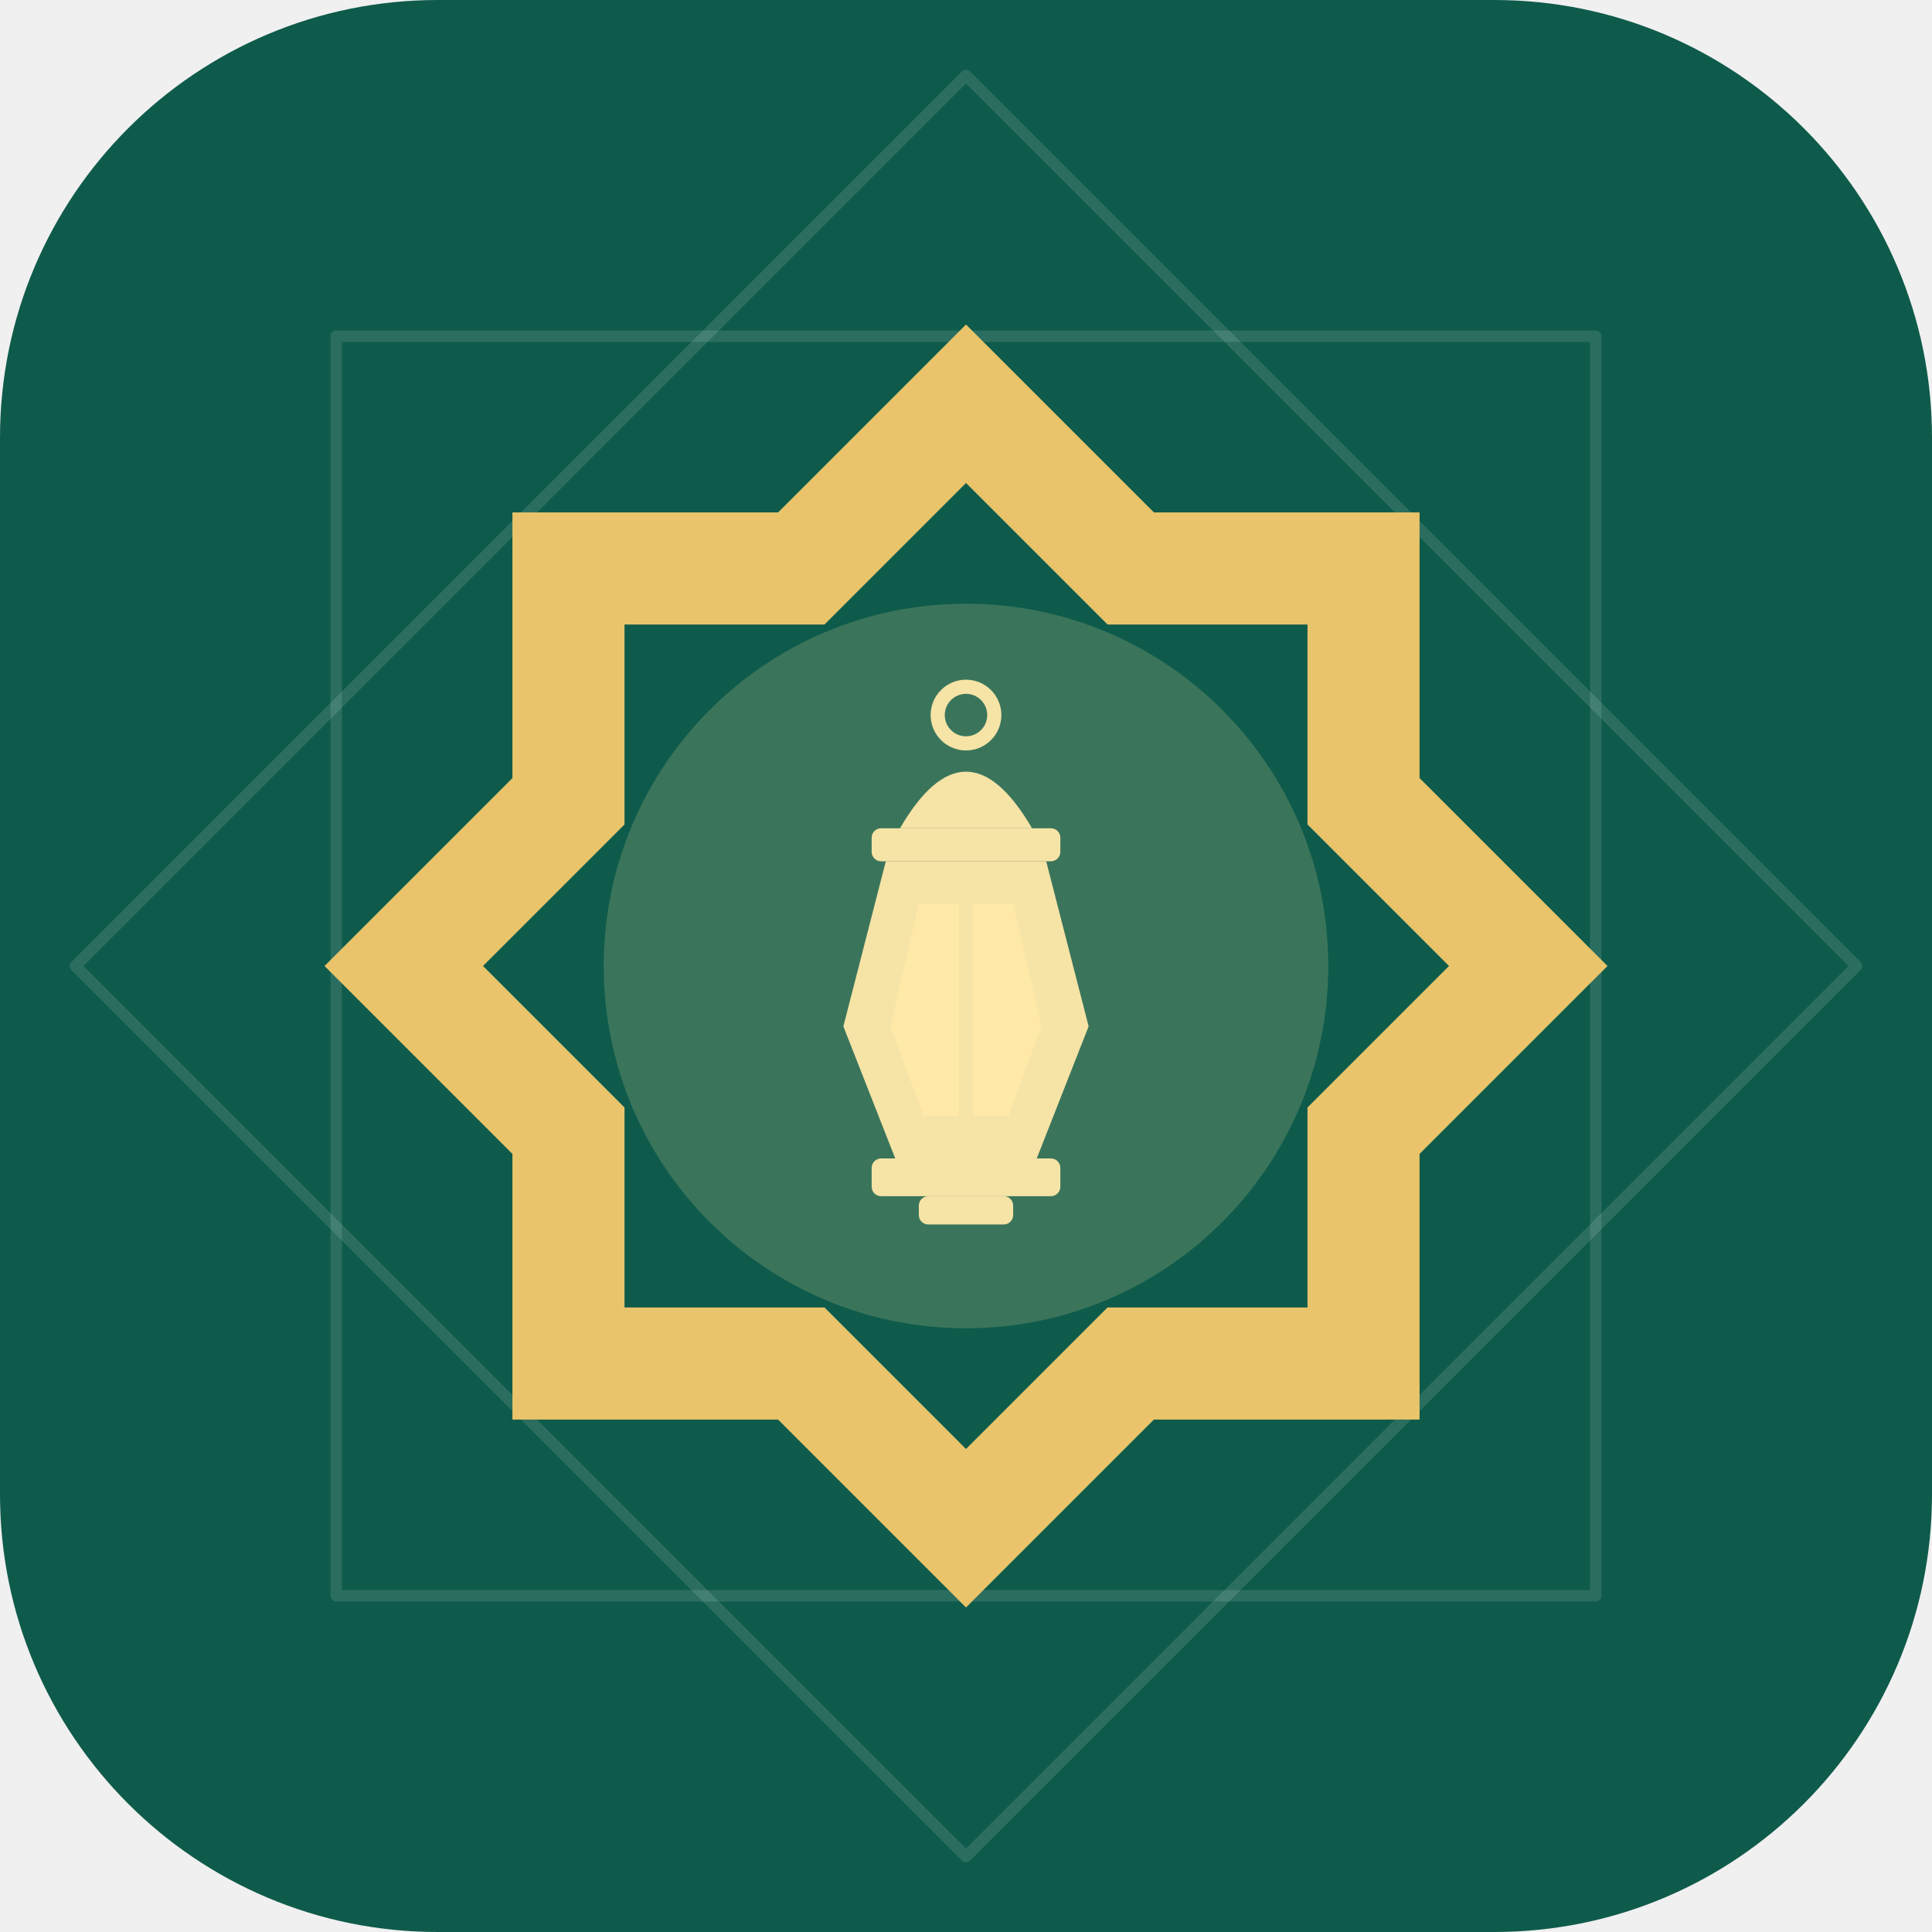
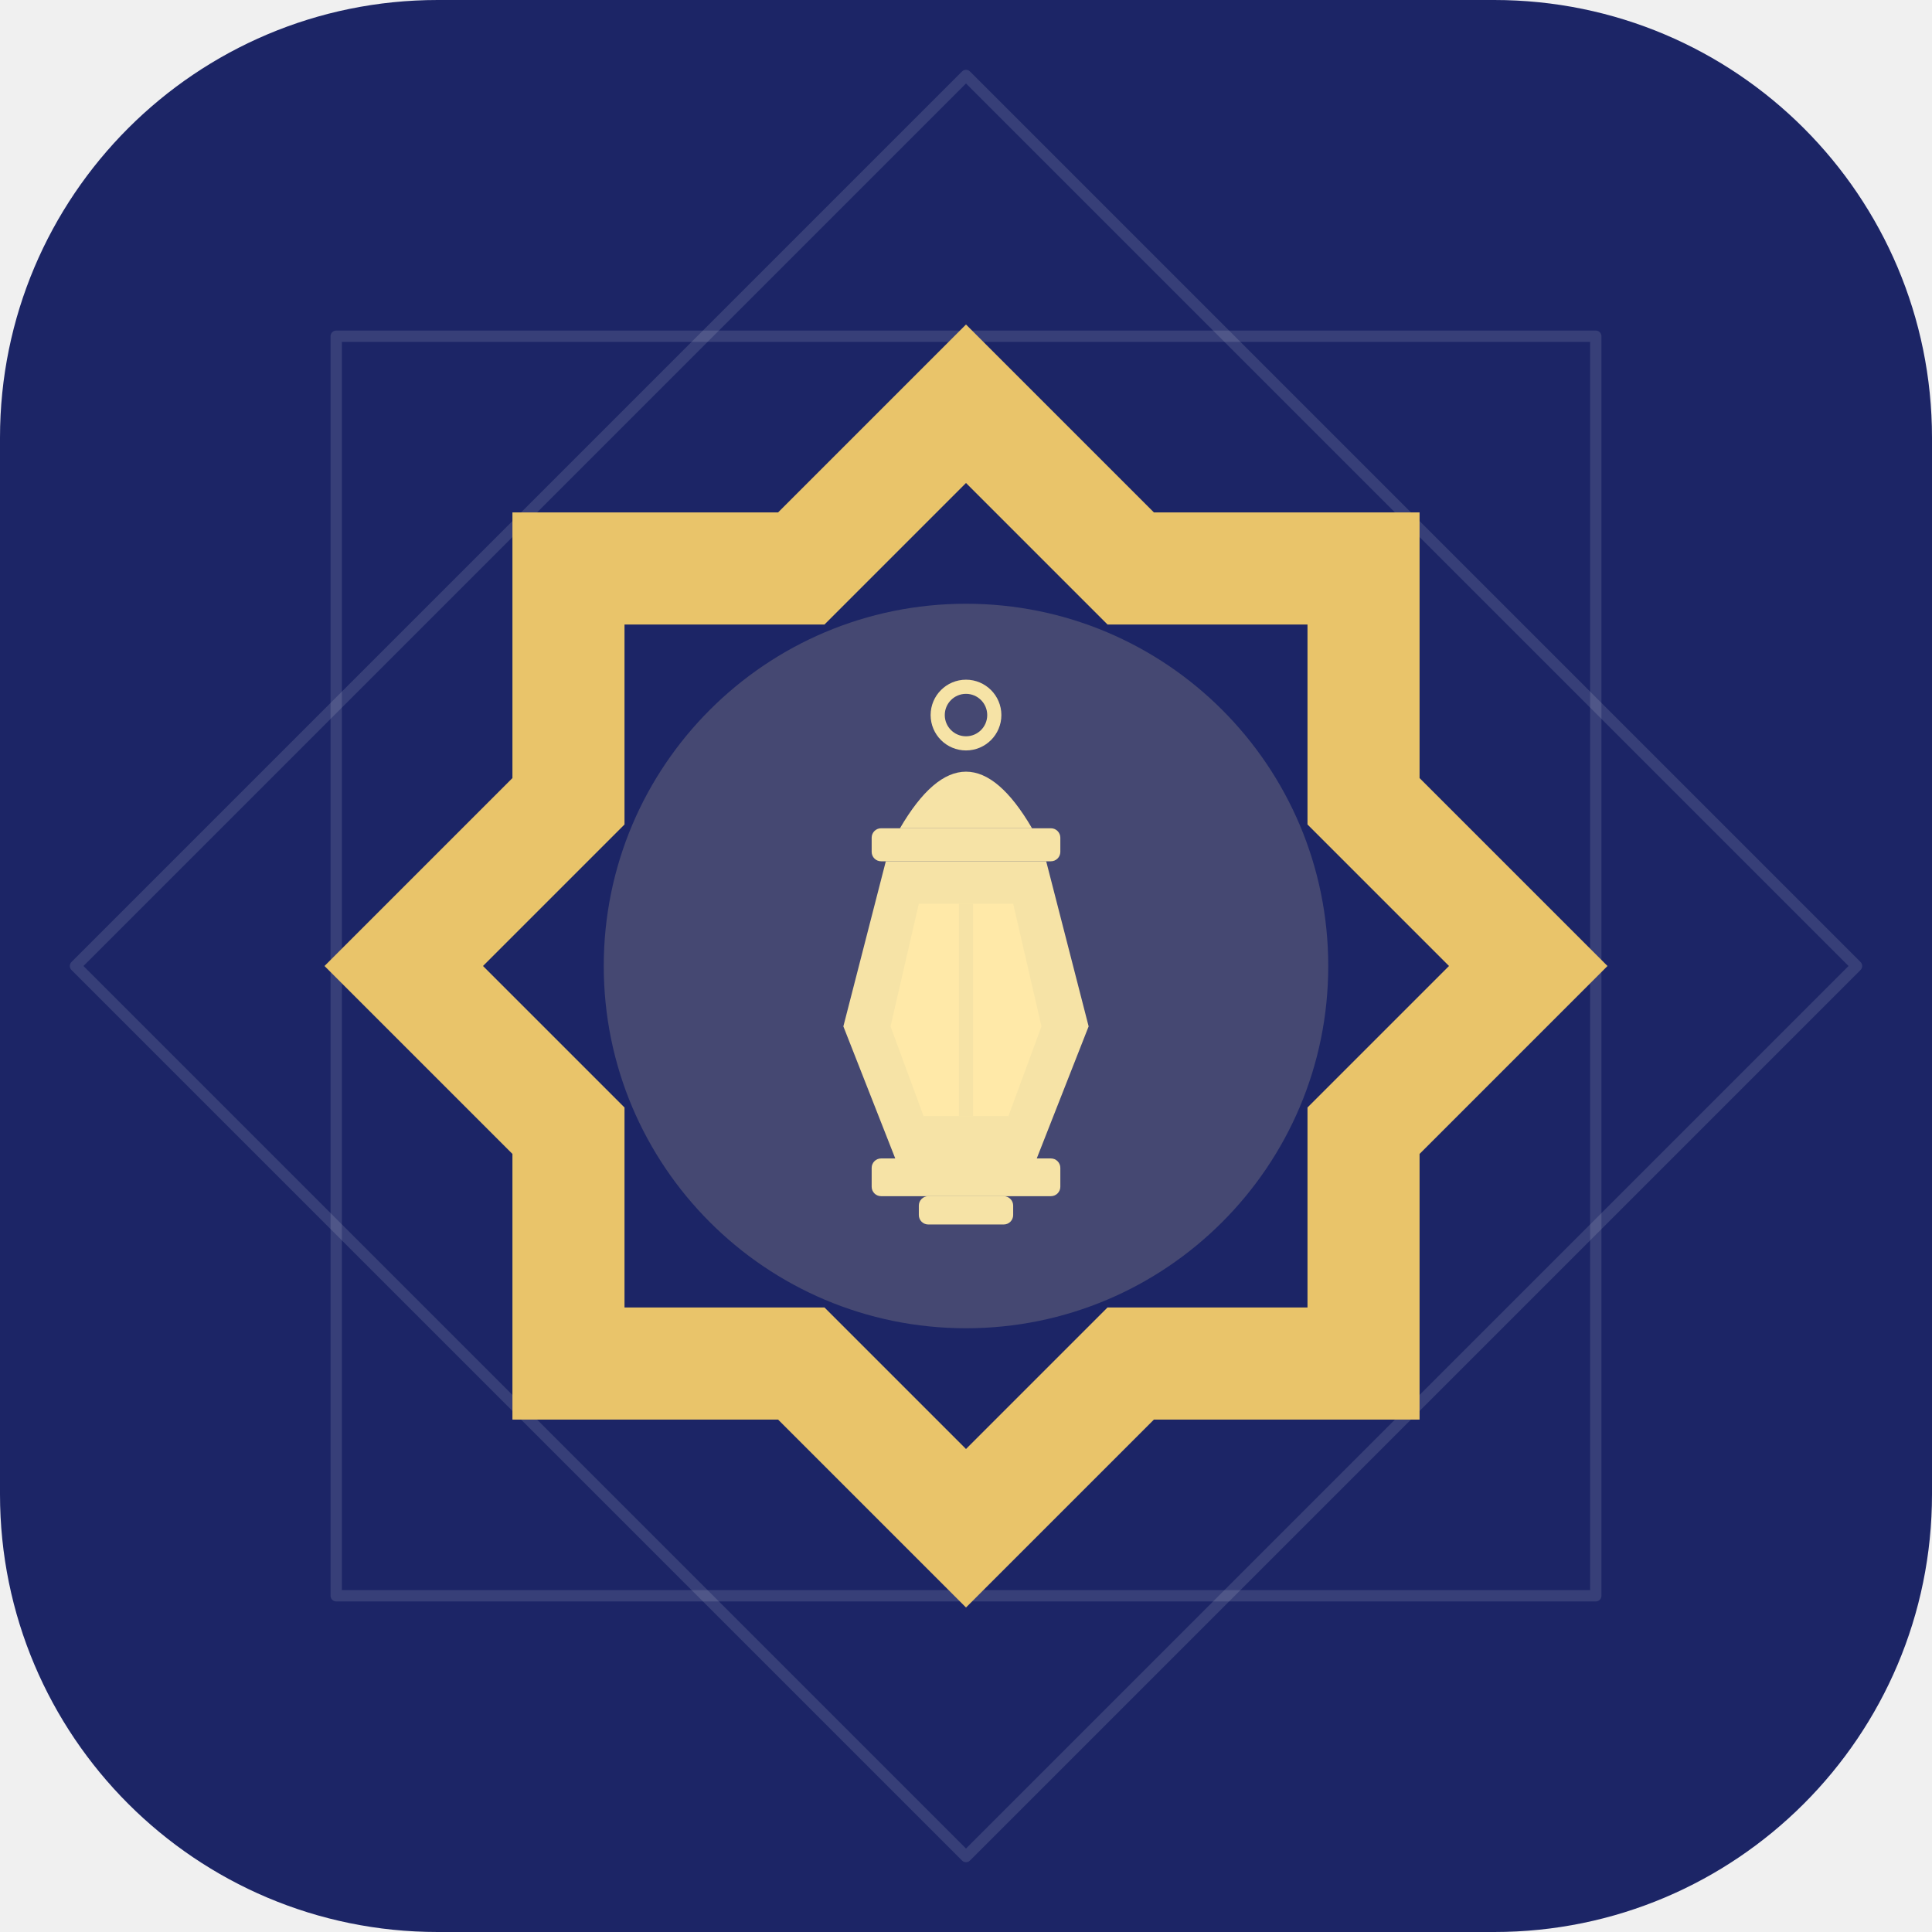
<svg xmlns="http://www.w3.org/2000/svg" viewBox="0 0 512 512">
-   <rect width="512" height="512" rx="116" fill="#0F5B4B" />
+   <rect width="512" height="512" rx="116" fill="#1C2566" />
  <polygon points="492.0,256.0 256.0,492.0 20.0,256.0 256.0,20.0" fill="none" stroke="#FFFFFF" stroke-width="3" opacity="0.12" stroke-linejoin="round" />
  <polygon points="422.9,422.9 89.1,422.9 89.1,89.1 422.9,89.1" fill="none" stroke="#FFFFFF" stroke-width="3" opacity="0.12" stroke-linejoin="round" />
  <polygon points="256.0,86.0 305.8,135.8 376.2,135.8 376.2,206.2 426.0,256.0 376.2,305.8 376.2,376.2 305.8,376.2 256.0,426.0 206.2,376.2 135.8,376.2 135.8,305.8 86.0,256.0 135.8,206.2 135.8,135.8 206.2,135.8" fill="#E9C46A" />
-   <polygon points="256.0,128.0 293.5,165.5 346.5,165.5 346.5,218.5 384.0,256.0 346.5,293.5 346.5,346.5 293.5,346.5 256.0,384.0 218.5,346.5 165.5,346.5 165.5,293.5 128.0,256.0 165.5,218.5 165.5,165.5 218.5,165.5" fill="#0F5B4B" />
+   <polygon points="256.0,128.0 293.5,165.5 346.5,165.5 346.5,218.5 384.0,256.0 346.5,293.5 346.5,346.5 293.5,346.5 256.0,384.0 218.5,346.5 165.5,346.5 165.5,293.5 128.0,256.0 165.5,218.5 165.5,165.5 218.5,165.5" fill="#1C2566" />
  <circle cx="256" cy="256" r="96" fill="#FFE9A8" opacity=".18" />
  <circle cx="256.0" cy="189.5" r="7.5" fill="none" stroke="#F6E3A6" stroke-width="3.75" />
  <path d="M238.5 219.5Q256.0 189.5 273.5 219.5Z" fill="#F6E3A6" />
  <rect x="231.0" y="219.5" width="50.0" height="8.75" rx="2.5" fill="#F6E3A6" />
  <path d="M234.75 228.25L223.5 272.0L237.25 307.0H274.75L288.5 272.0L277.25 228.25Z" fill="#F6E3A6" />
  <path d="M243.5 239.5L236.0 272.0L244.75 295.75H267.25L276.0 272.0L268.5 239.5Z" fill="#FFE9A8" />
  <rect x="254.125" y="239.5" width="3.75" height="56.25" fill="#F6E3A6" />
  <rect x="231.0" y="307.0" width="50.0" height="10.0" rx="2.5" fill="#F6E3A6" />
  <rect x="243.5" y="317.0" width="25.0" height="7.5" rx="2.5" fill="#F6E3A6" />
</svg>
